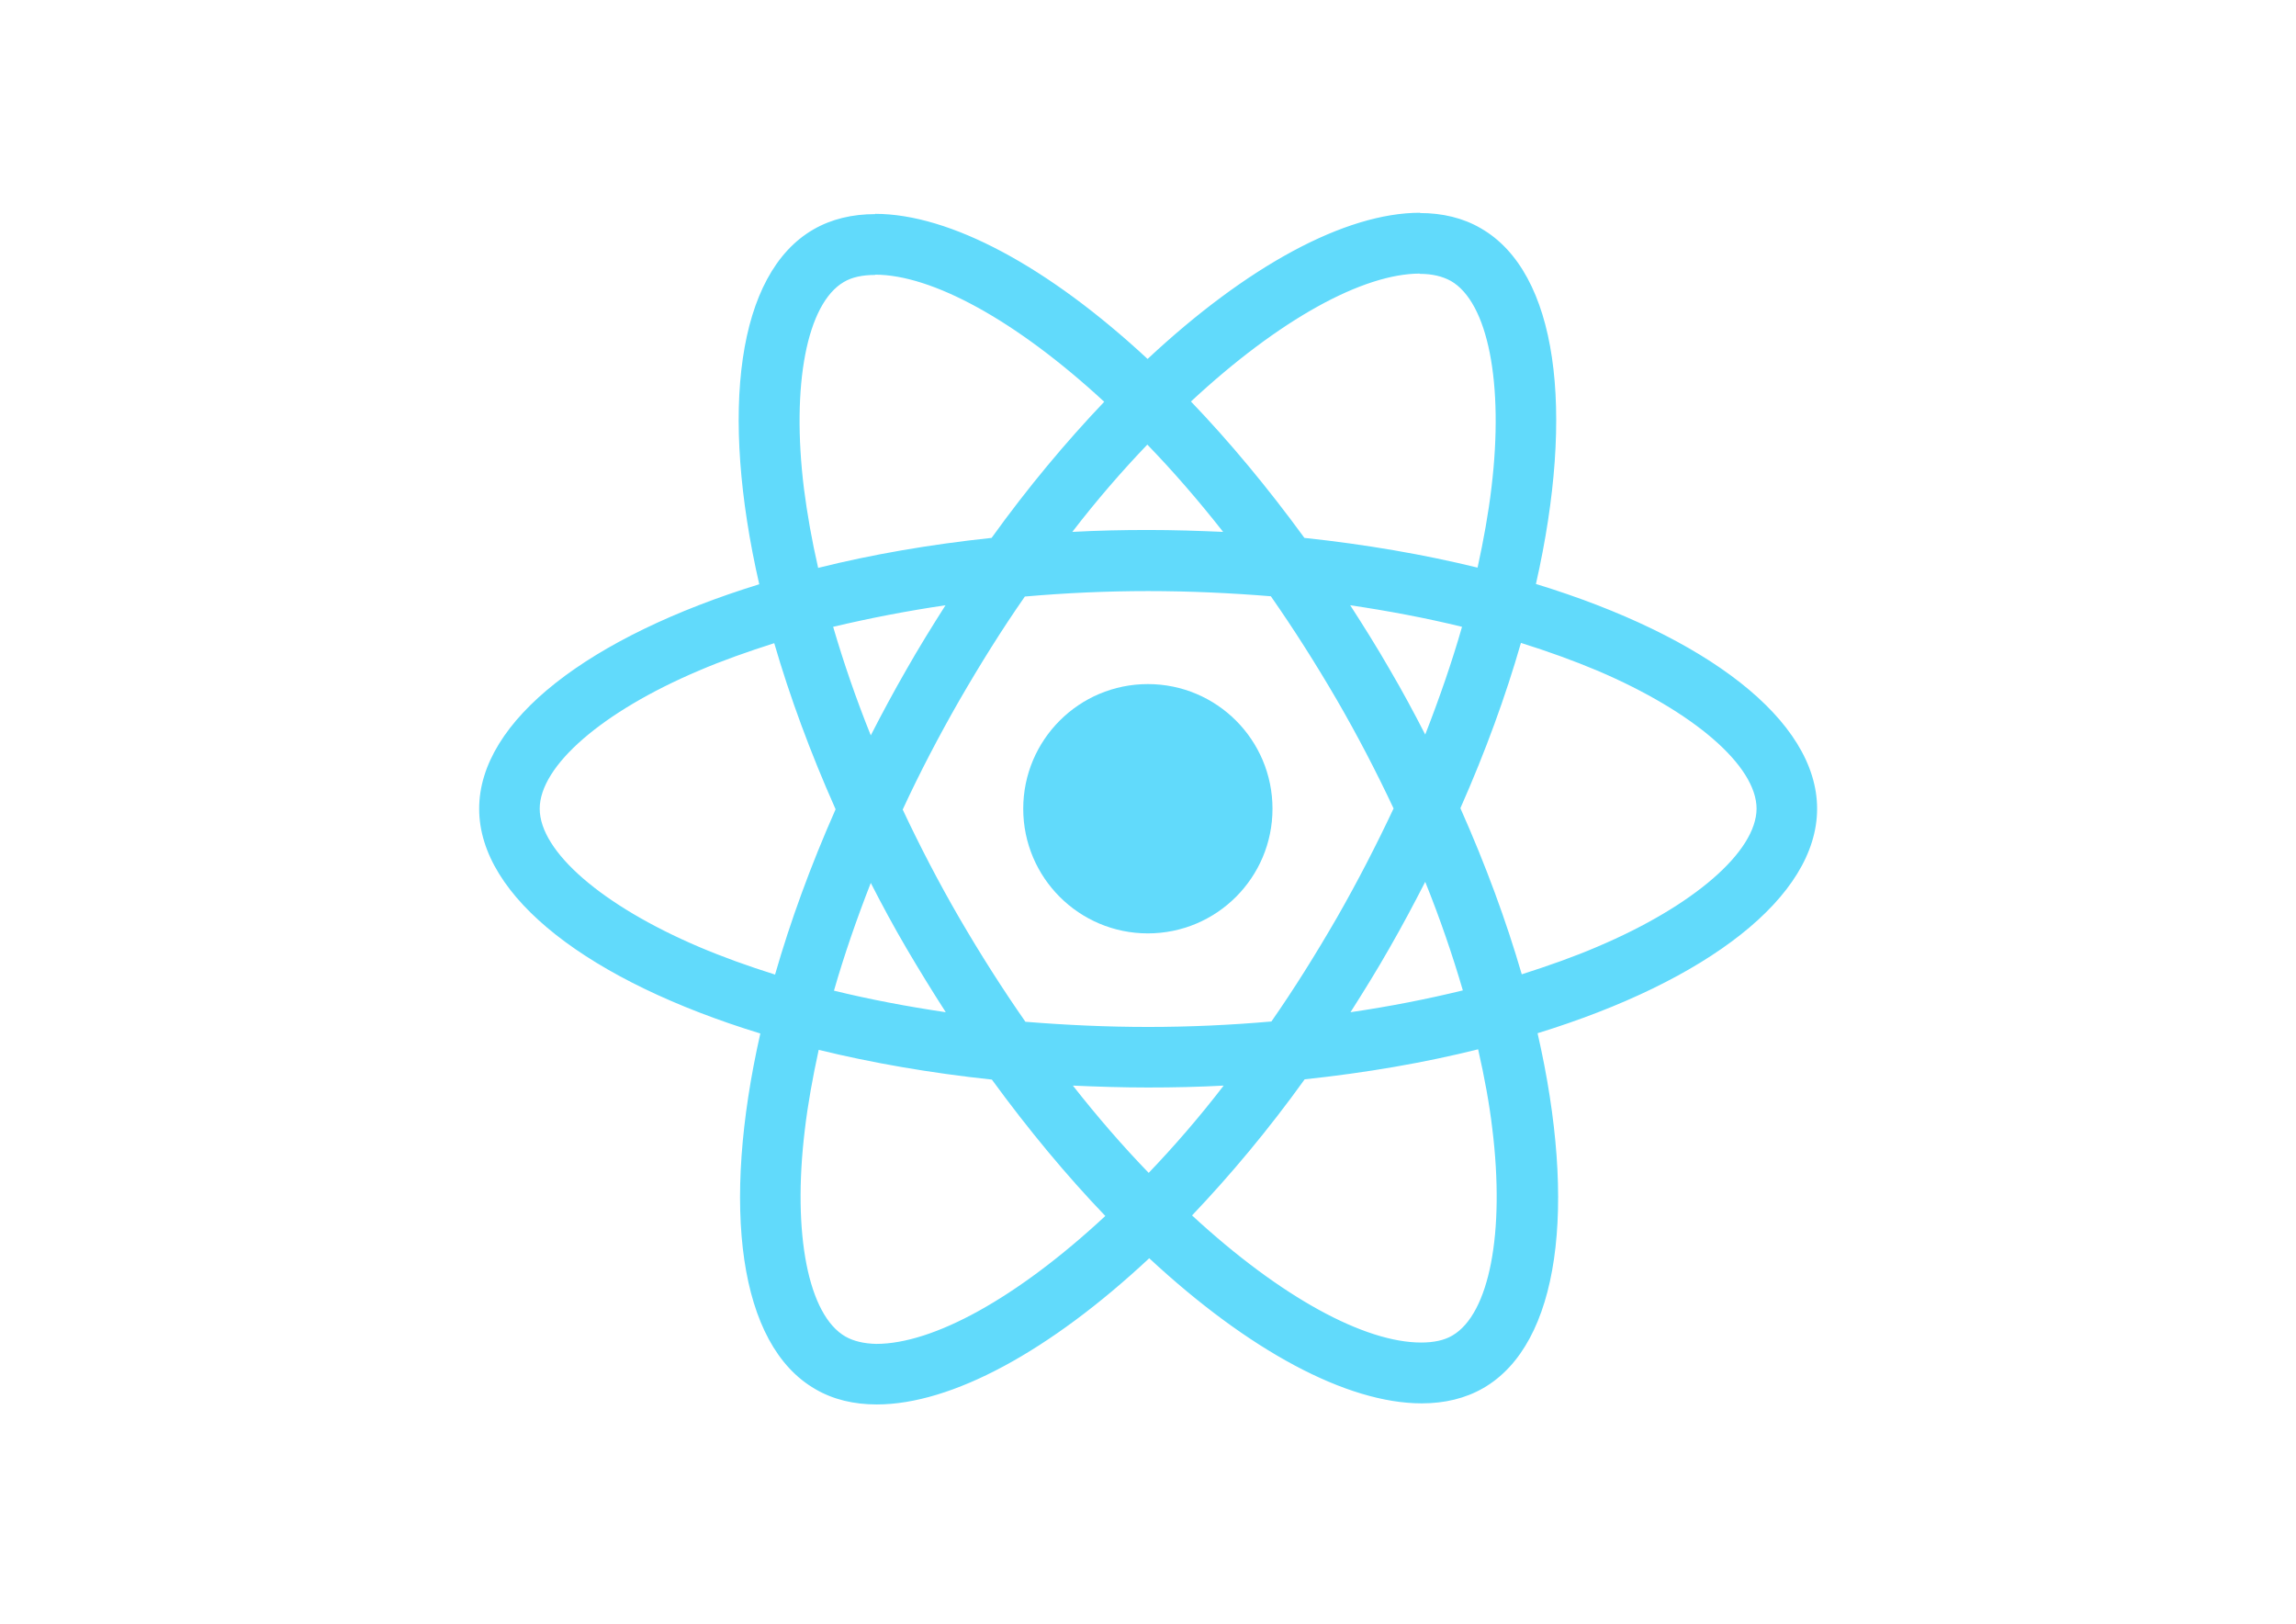
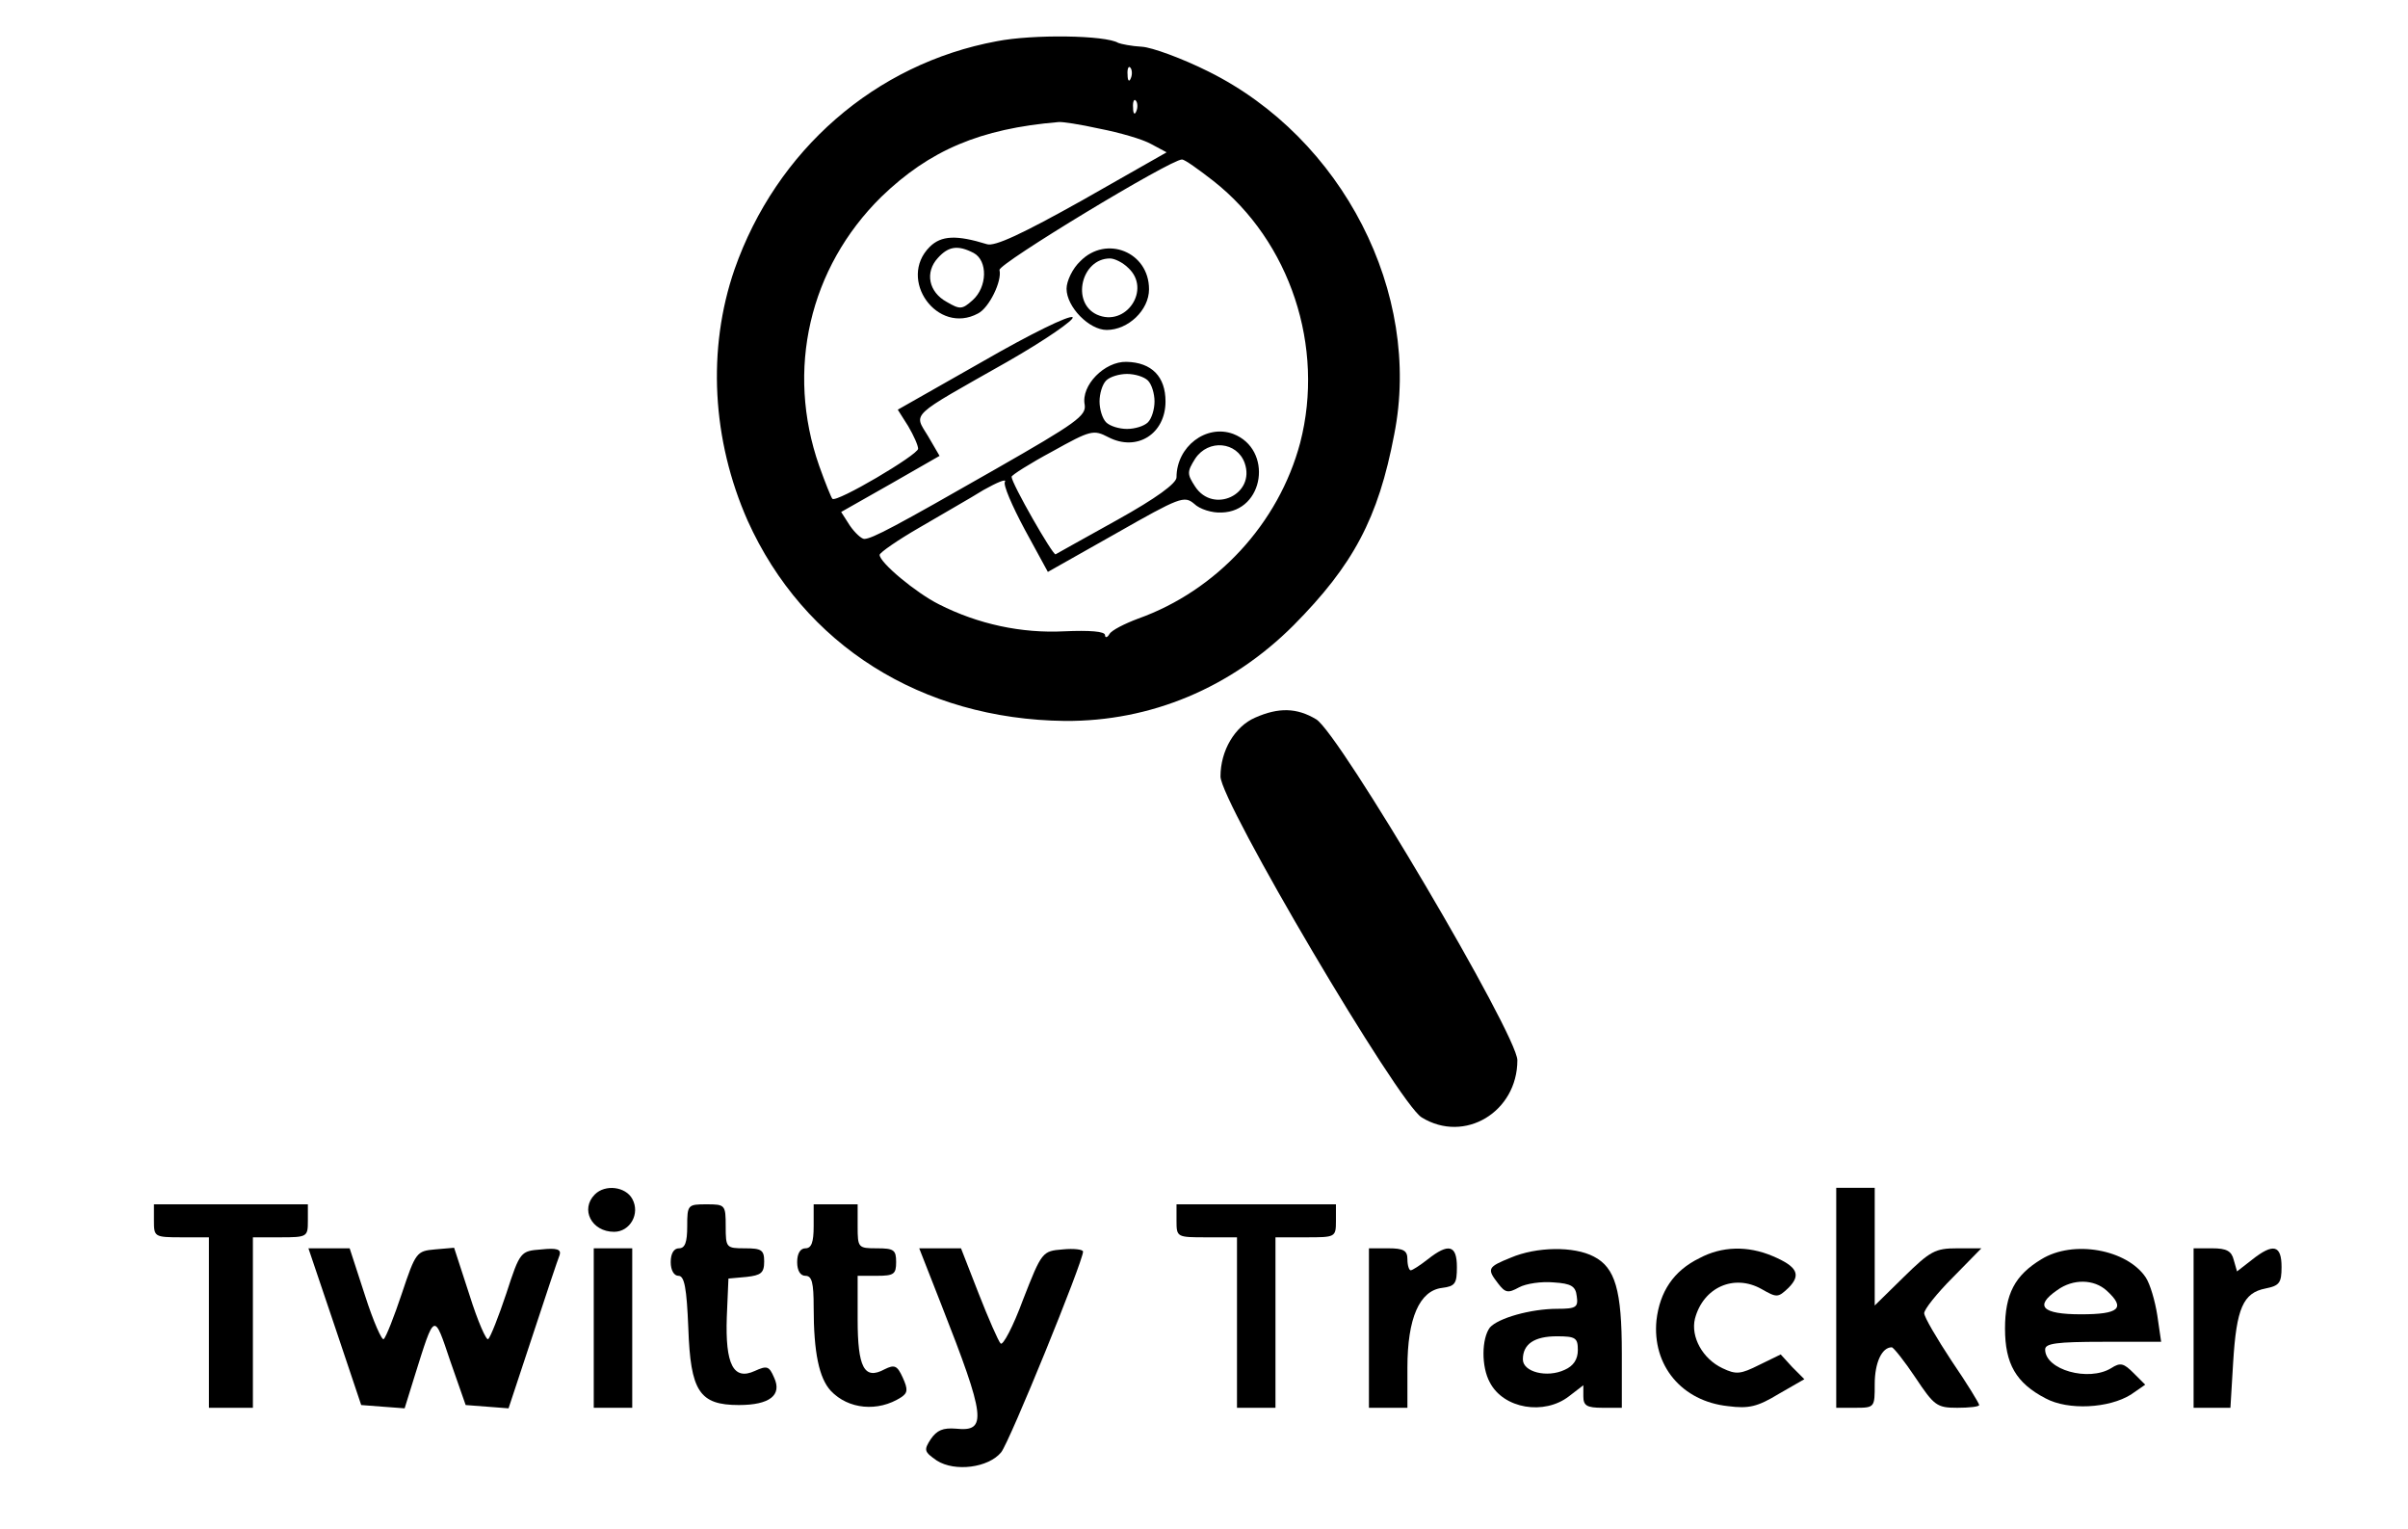
- <svg xmlns="http://www.w3.org/2000/svg" viewBox="0 0 841.9 595.3">
-   <g fill="#61DAFB">
-     <path d="M666.3 296.5c0-32.5-40.7-63.3-103.1-82.4 14.4-63.6 8-114.2-20.2-130.4-6.5-3.8-14.1-5.6-22.4-5.6v22.3c4.6 0 8.3.9 11.4 2.6 13.6 7.8 19.5 37.5 14.9 75.7-1.1 9.4-2.9 19.3-5.1 29.4-19.6-4.8-41-8.5-63.5-10.9-13.5-18.5-27.5-35.3-41.6-50 32.6-30.3 63.2-46.9 84-46.9V78c-27.5 0-63.5 19.6-99.9 53.6-36.4-33.8-72.4-53.2-99.9-53.2v22.3c20.7 0 51.4 16.5 84 46.6-14 14.7-28 31.4-41.3 49.9-22.6 2.4-44 6.1-63.6 11-2.3-10-4-19.7-5.2-29-4.7-38.2 1.1-67.9 14.6-75.8 3-1.8 6.9-2.6 11.5-2.6V78.5c-8.4 0-16 1.8-22.6 5.6-28.1 16.2-34.4 66.7-19.9 130.1-62.2 19.2-102.7 49.9-102.7 82.3 0 32.5 40.7 63.3 103.1 82.4-14.4 63.6-8 114.2 20.2 130.4 6.5 3.8 14.1 5.6 22.5 5.6 27.5 0 63.5-19.6 99.9-53.6 36.4 33.8 72.4 53.2 99.9 53.2 8.4 0 16-1.8 22.6-5.6 28.1-16.2 34.4-66.7 19.9-130.1 62-19.1 102.5-49.9 102.5-82.3zm-130.2-66.7c-3.7 12.9-8.3 26.2-13.5 39.5-4.1-8-8.4-16-13.1-24-4.6-8-9.5-15.8-14.4-23.4 14.2 2.1 27.9 4.7 41 7.9zm-45.8 106.5c-7.8 13.5-15.8 26.3-24.1 38.2-14.9 1.3-30 2-45.2 2-15.1 0-30.2-.7-45-1.9-8.3-11.9-16.4-24.6-24.2-38-7.6-13.1-14.5-26.4-20.8-39.8 6.2-13.4 13.2-26.8 20.7-39.9 7.8-13.5 15.8-26.3 24.1-38.2 14.9-1.3 30-2 45.2-2 15.1 0 30.2.7 45 1.9 8.3 11.9 16.4 24.6 24.2 38 7.6 13.1 14.5 26.4 20.8 39.8-6.3 13.4-13.2 26.8-20.7 39.9zm32.3-13c5.4 13.4 10 26.8 13.8 39.8-13.1 3.2-26.9 5.9-41.2 8 4.9-7.7 9.8-15.6 14.4-23.7 4.6-8 8.9-16.1 13-24.1zM421.2 430c-9.3-9.6-18.6-20.3-27.8-32 9 .4 18.2.7 27.5.7 9.4 0 18.7-.2 27.8-.7-9 11.7-18.3 22.4-27.5 32zm-74.4-58.9c-14.2-2.1-27.9-4.7-41-7.9 3.7-12.9 8.3-26.2 13.5-39.5 4.1 8 8.4 16 13.1 24 4.7 8 9.5 15.8 14.4 23.4zM420.7 163c9.3 9.6 18.6 20.3 27.8 32-9-.4-18.2-.7-27.5-.7-9.4 0-18.7.2-27.8.7 9-11.7 18.3-22.4 27.5-32zm-74 58.9c-4.9 7.7-9.8 15.6-14.4 23.7-4.6 8-8.9 16-13 24-5.4-13.4-10-26.8-13.8-39.8 13.1-3.1 26.9-5.8 41.2-7.9zm-90.5 125.2c-35.4-15.1-58.3-34.9-58.3-50.6 0-15.7 22.9-35.6 58.3-50.6 8.6-3.7 18-7 27.7-10.1 5.7 19.6 13.2 40 22.5 60.9-9.2 20.8-16.6 41.1-22.2 60.6-9.9-3.1-19.3-6.5-28-10.2zM310 490c-13.6-7.8-19.5-37.5-14.9-75.7 1.1-9.4 2.9-19.3 5.1-29.4 19.6 4.8 41 8.5 63.5 10.9 13.5 18.5 27.5 35.3 41.6 50-32.6 30.3-63.2 46.9-84 46.9-4.5-.1-8.3-1-11.3-2.7zm237.2-76.2c4.7 38.2-1.1 67.9-14.6 75.8-3 1.8-6.9 2.6-11.5 2.6-20.7 0-51.4-16.5-84-46.6 14-14.7 28-31.4 41.3-49.9 22.6-2.4 44-6.1 63.6-11 2.3 10.1 4.1 19.8 5.2 29.1zm38.5-66.7c-8.6 3.7-18 7-27.7 10.1-5.7-19.6-13.2-40-22.5-60.9 9.2-20.8 16.6-41.1 22.2-60.6 9.9 3.1 19.3 6.5 28.1 10.2 35.4 15.1 58.3 34.9 58.3 50.6-.1 15.7-23 35.6-58.4 50.6zM320.8 78.4z" />
-     <circle cx="420.9" cy="296.5" r="45.7" />
-     <path d="M520.5 78.1z" />
+ <svg xmlns="http://www.w3.org/2000/svg" version="1.0" width="438pt" height="278pt" viewBox="0 0 438 278" preserveAspectRatio="xMidYMid meet">
+   <g transform="translate(0,278) scale(0.1,-0.1)" fill="#000000" stroke="none">
+     <path d="M1813 2705 c-221 -41 -401 -198 -477 -415 -50 -145 -41 -310 24 -457 102 -226 316 -361 577 -364 156 -1 302 60 416 174 108 109 154 194 183 347 51 257 -94 539 -338 660 -48 24 -103 44 -121 45 -19 1 -38 5 -43 7 -23 14 -155 16 -221 3z m244 -67 c-3 -8 -6 -5 -6 6 -1 11 2 17 5 13 3 -3 4 -12 1 -19z m10 -60 c-3 -8 -6 -5 -6 6 -1 11 2 17 5 13 3 -3 4 -12 1 -19z m-67 -32 c36 -7 78 -19 94 -28 l28 -15 -153 -87 c-109 -61 -160 -85 -174 -80 -55 17 -83 16 -104 -5 -59 -59 14 -161 88 -121 20 10 44 59 39 79 -3 11 311 201 332 201 5 0 30 -18 57 -39 140 -110 203 -302 158 -476 -39 -147 -152 -269 -295 -320 -24 -9 -48 -21 -52 -28 -4 -7 -8 -7 -8 -2 0 7 -28 9 -74 7 -78 -4 -157 13 -228 49 -42 21 -108 76 -108 90 0 4 33 27 73 50 39 23 92 53 116 68 25 14 42 21 39 15 -4 -5 13 -44 36 -87 l42 -77 124 70 c116 66 124 69 142 54 10 -10 33 -17 50 -16 78 2 94 115 21 143 -49 18 -103 -23 -103 -79 0 -11 -37 -38 -107 -77 -59 -33 -110 -61 -113 -63 -5 -2 -80 129 -80 141 0 3 33 24 74 46 70 39 75 40 102 26 52 -27 104 6 104 65 0 45 -25 71 -71 72 -40 1 -83 -43 -76 -78 3 -20 -15 -33 -162 -117 -182 -104 -225 -127 -239 -127 -5 0 -17 11 -26 24 l-16 25 90 51 89 51 -21 36 c-26 43 -36 33 144 135 70 40 123 77 119 81 -5 5 -78 -31 -163 -80 l-155 -88 19 -30 c10 -17 18 -35 18 -41 0 -11 -149 -99 -156 -91 -2 2 -13 29 -24 60 -61 174 -18 360 113 489 88 85 180 124 322 136 6 1 39 -4 75 -12z m-229 -226 c26 -14 25 -62 -2 -86 -19 -17 -23 -17 -47 -3 -33 18 -40 54 -16 80 19 21 36 24 65 9z m317 -232 c7 -7 12 -24 12 -38 0 -14 -5 -31 -12 -38 -7 -7 -24 -12 -38 -12 -14 0 -31 5 -38 12 -7 7 -12 24 -12 38 0 14 5 31 12 38 7 7 24 12 38 12 14 0 31 -5 38 -12z m176 -150 c20 -57 -57 -93 -90 -43 -15 23 -15 27 0 51 24 36 76 31 90 -8z" />
+     <path d="M1965 2305 c-14 -13 -25 -36 -25 -50 0 -33 41 -75 73 -75 39 0 77 36 77 74 0 68 -78 99 -125 51z m87 -12 c43 -39 -4 -109 -57 -85 -47 22 -28 102 24 102 8 0 23 -7 33 -17z" />
+     <path d="M2283 1475 c-37 -16 -63 -60 -63 -107 0 -46 324 -595 366 -620 78 -48 174 10 174 104 0 46 -324 595 -366 620 -35 21 -68 22 -111 3z" />
+     <path d="M1082 608 c-27 -27 -6 -68 35 -68 29 0 48 33 33 60 -12 22 -49 27 -68 8z" />
+     <path d="M3340 420 l0 -200 35 0 c35 0 35 1 35 43 0 39 13 67 31 67 3 0 23 -25 43 -55 34 -51 39 -55 76 -55 22 0 40 2 40 5 0 3 -22 39 -50 80 -27 41 -50 80 -50 87 0 7 23 36 52 65 l52 53 -44 0 c-40 0 -49 -5 -97 -52 l-53 -52 0 107 0 107 -35 0 -35 0 0 -200z" />
+     <path d="M280 560 c0 -29 1 -30 50 -30 l50 0 0 -155 0 -155 40 0 40 0 0 155 0 155 50 0 c49 0 50 1 50 30 l0 30 -140 0 -140 0 0 -30z" />
+     <path d="M1250 550 c0 -29 -4 -40 -15 -40 -9 0 -15 -9 -15 -25 0 -15 6 -25 14 -25 11 0 15 -22 18 -95 4 -115 20 -140 92 -140 56 0 79 18 64 50 -9 21 -13 22 -35 12 -39 -18 -54 12 -51 98 l3 70 33 3 c26 3 32 7 32 28 0 21 -5 24 -35 24 -34 0 -35 1 -35 40 0 39 -1 40 -35 40 -34 0 -35 -1 -35 -40z" />
+     <path d="M1480 550 c0 -29 -4 -40 -15 -40 -9 0 -15 -9 -15 -25 0 -16 6 -25 15 -25 12 0 15 -13 15 -57 0 -83 10 -129 31 -152 32 -34 86 -39 128 -12 12 8 13 14 3 36 -10 22 -15 24 -33 15 -37 -20 -49 3 -49 91 l0 79 35 0 c31 0 35 3 35 25 0 22 -4 25 -35 25 -34 0 -35 1 -35 40 l0 40 -40 0 -40 0 0 -40z" />
+     <path d="M2140 560 c0 -30 1 -30 55 -30 l55 0 0 -155 0 -155 35 0 35 0 0 155 0 155 55 0 c54 0 55 0 55 30 l0 30 -145 0 -145 0 0 -30z" />
+     <path d="M609 368 l48 -143 39 -3 40 -3 18 58 c37 118 35 117 65 28 l28 -80 39 -3 39 -3 44 133 c24 73 46 139 49 146 3 10 -5 13 -33 10 -38 -3 -39 -3 -64 -80 -14 -42 -29 -80 -33 -83 -3 -4 -19 32 -34 80 l-28 86 -35 -3 c-33 -3 -35 -5 -60 -80 -14 -42 -29 -80 -33 -83 -3 -4 -19 32 -34 79 l-28 86 -37 0 -38 0 48 -142z" />
+     <path d="M1080 365 l0 -145 35 0 35 0 0 145 0 145 -35 0 -35 0 0 -145z" />
+     <path d="M1712 408 c81 -206 84 -232 27 -226 -24 2 -35 -3 -46 -19 -13 -20 -12 -23 11 -39 33 -21 94 -13 117 15 15 18 149 347 149 365 0 4 -17 6 -37 4 -37 -3 -38 -4 -72 -91 -18 -49 -37 -85 -41 -80 -4 4 -22 45 -40 91 l-32 82 -38 0 -38 0 40 -102z" />
+     <path d="M2490 365 l0 -145 35 0 35 0 0 73 c0 90 22 140 63 145 24 3 27 8 27 38 0 40 -15 44 -53 14 -14 -11 -28 -20 -31 -20 -3 0 -6 9 -6 20 0 16 -7 20 -35 20 l-35 0 0 -145z" />
+     <path d="M2748 493 c-42 -17 -44 -20 -23 -47 13 -17 18 -18 38 -7 13 7 41 11 63 9 32 -2 40 -7 42 -25 3 -20 -1 -23 -35 -23 -49 0 -108 -17 -123 -34 -15 -20 -16 -71 0 -100 25 -48 99 -60 144 -25 l26 20 0 -20 c0 -17 6 -21 35 -21 l35 0 0 99 c0 115 -12 156 -51 176 -36 19 -104 18 -151 -2z m122 -168 c0 -17 -8 -29 -24 -36 -32 -15 -76 -4 -76 19 0 28 21 42 62 42 34 0 38 -3 38 -25z" />
+     <path d="M3091 492 c-47 -23 -72 -61 -78 -113 -8 -82 46 -147 130 -156 38 -5 54 -1 92 22 l47 27 -22 22 -21 23 -39 -19 c-34 -17 -42 -18 -67 -6 -36 17 -58 57 -50 90 15 57 71 82 121 54 28 -16 30 -16 49 2 24 24 16 39 -29 58 -45 19 -92 18 -133 -4z" />
+     <path d="M3713 490 c-48 -29 -66 -63 -66 -126 0 -64 20 -99 74 -127 41 -22 115 -18 155 7 l26 18 -21 21 c-18 18 -24 20 -41 9 -41 -25 -120 -3 -120 34 0 11 20 14 106 14 l105 0 -7 48 c-4 26 -13 57 -21 69 -34 51 -132 69 -190 33z m119 -57 c35 -32 23 -43 -47 -43 -71 0 -85 15 -43 44 29 21 67 20 90 -1z" />
+     <path d="M3990 365 l0 -145 34 0 33 0 5 83 c6 98 18 126 59 134 25 5 29 10 29 39 0 40 -15 44 -54 13 l-27 -21 -6 21 c-4 16 -13 21 -39 21 l-34 0 0 -145z" />
  </g>
</svg>
